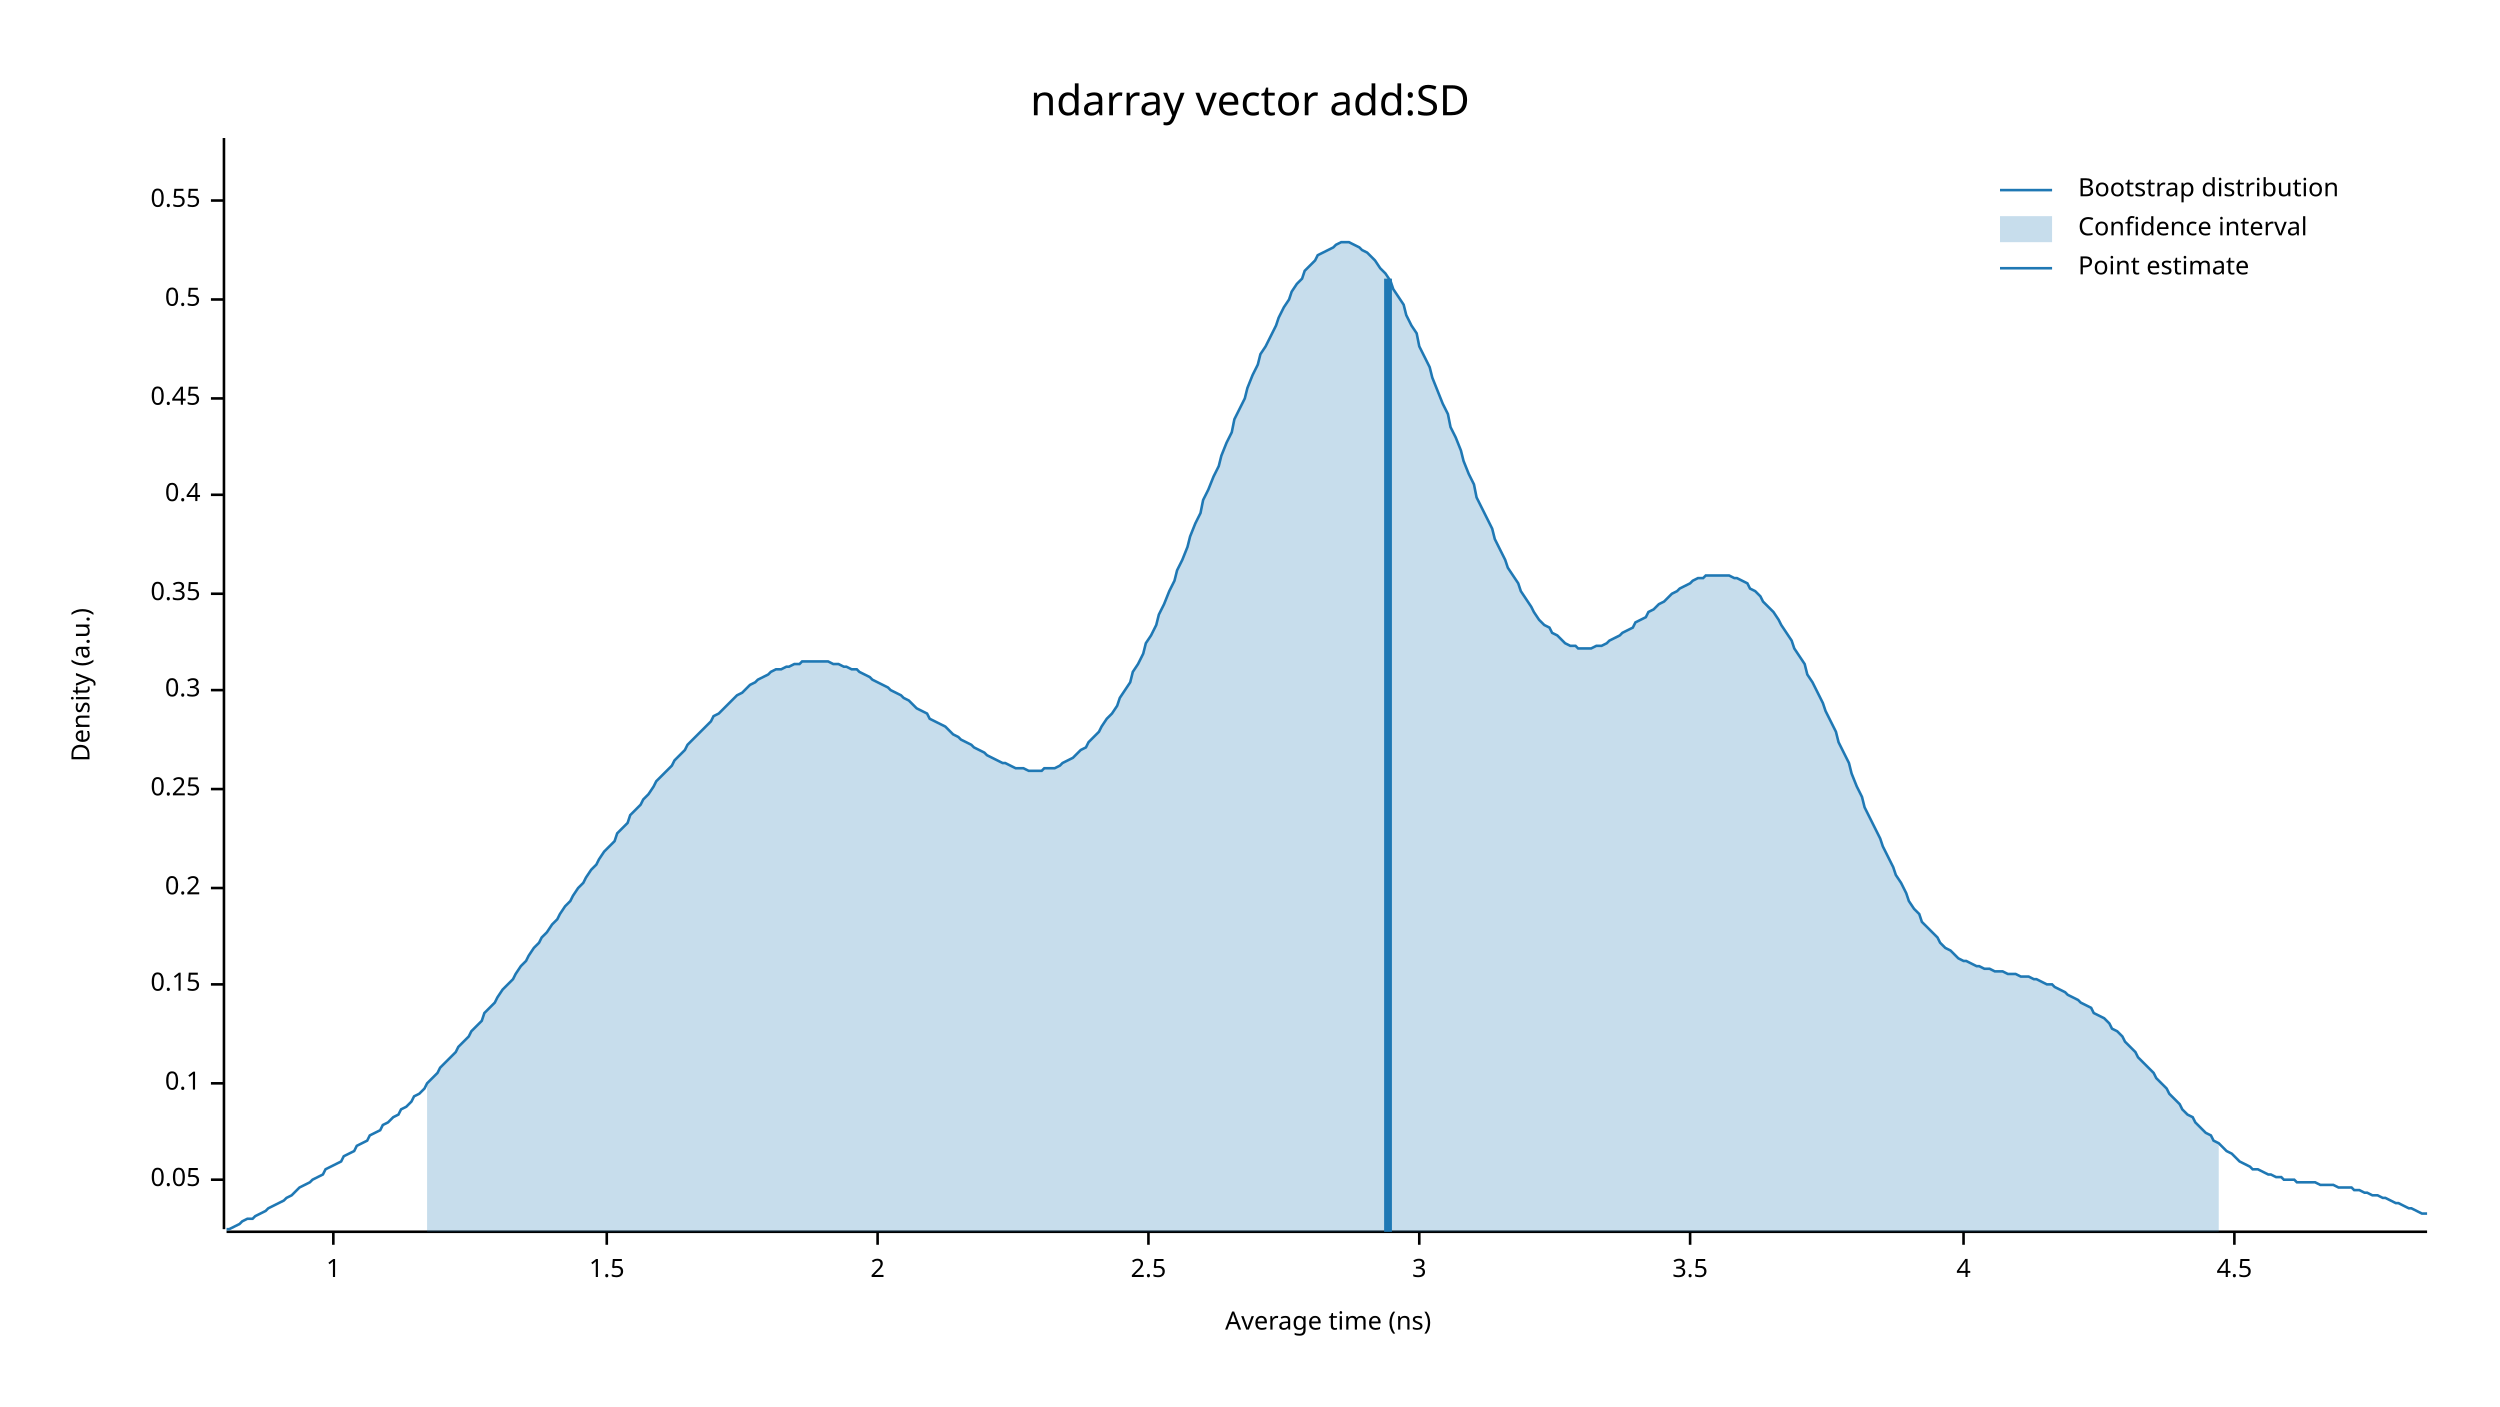
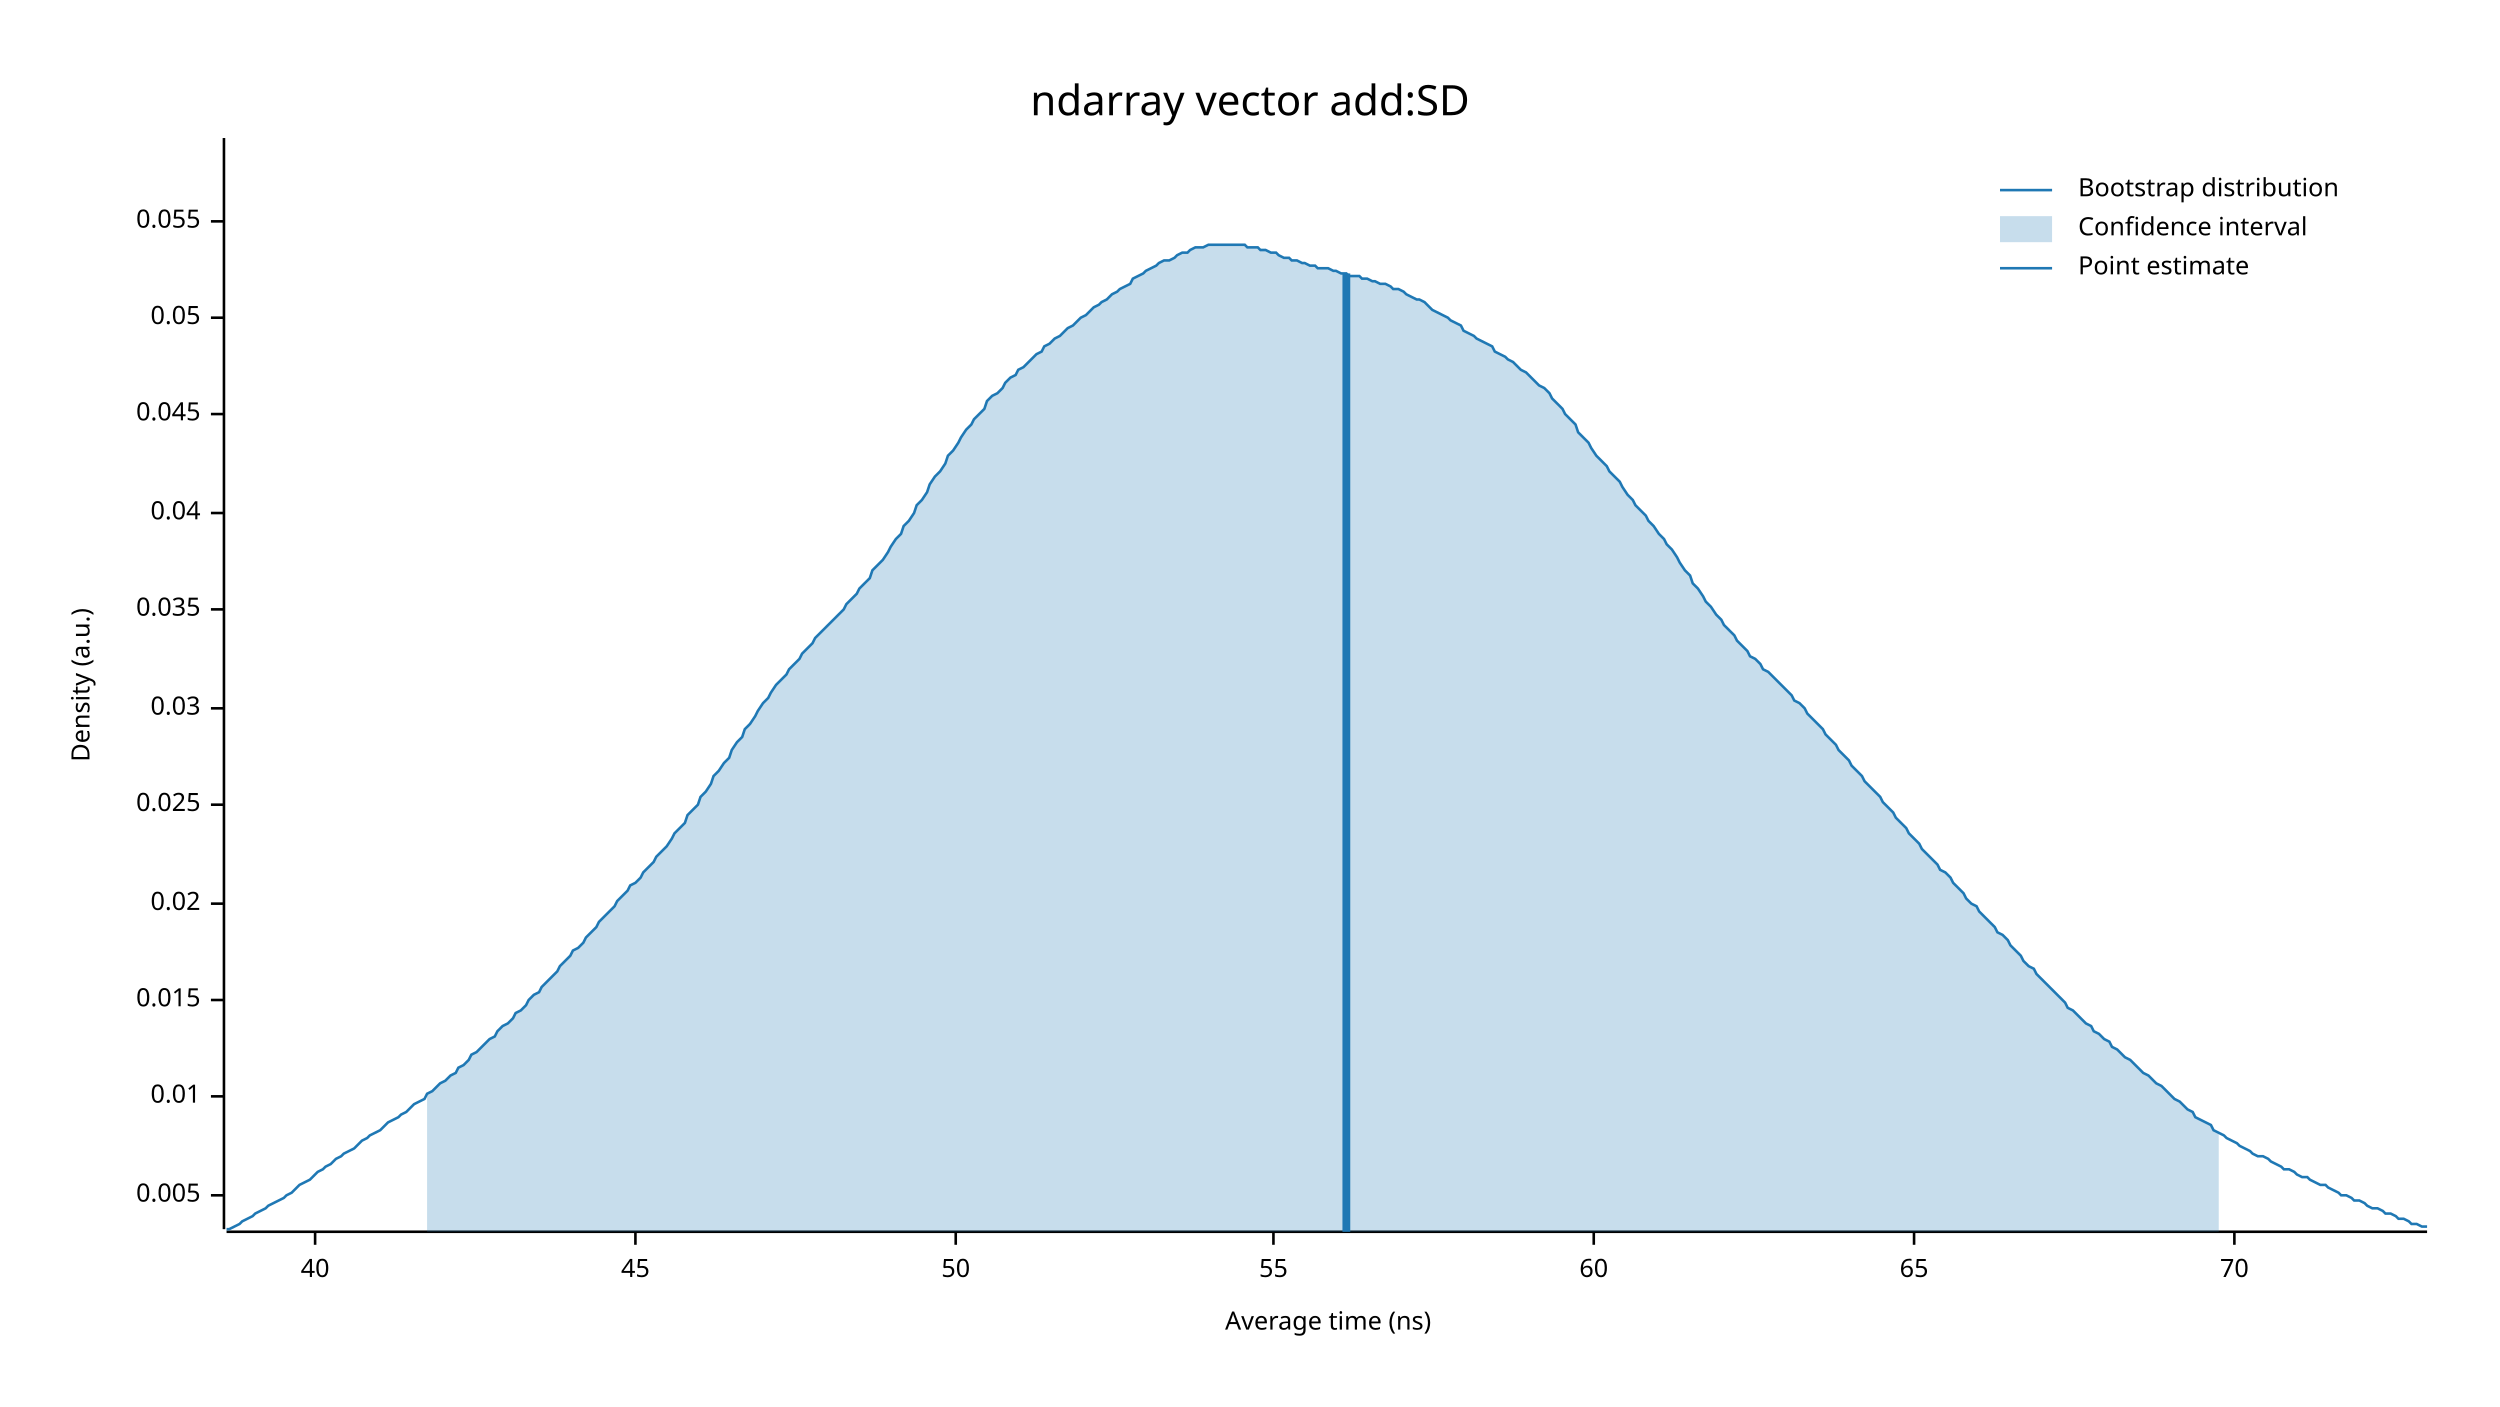
<svg xmlns="http://www.w3.org/2000/svg" width="960" height="540" viewBox="0 0 960 540">
  <text x="480" y="32" dy="0.76em" text-anchor="middle" font-family="sans-serif" font-size="16.129" opacity="1" fill="#000000">
ndarray vector add:SD
</text>
  <text x="27" y="263" dy="0.76em" text-anchor="middle" font-family="sans-serif" font-size="9.677" opacity="1" fill="#000000" transform="rotate(270, 27, 263)">
Density (a.u.)
</text>
  <text x="510" y="513" dy="-0.5ex" text-anchor="middle" font-family="sans-serif" font-size="9.677" opacity="1" fill="#000000">
Average time (ns)
</text>
  <polyline fill="none" opacity="1" stroke="#000000" stroke-width="1" points="86,53 86,472 " />
-   <text x="77" y="453" dy="0.5ex" text-anchor="end" font-family="sans-serif" font-size="9.677" opacity="1" fill="#000000">
+   <text x="77" y="459" dy="0.5ex" text-anchor="end" font-family="sans-serif" font-size="9.677" opacity="1" fill="#000000">
+ 0.005
+ </text>
+   <polyline fill="none" opacity="1" stroke="#000000" stroke-width="1" points="81,459 86,459 " />
+   <text x="77" y="421" dy="0.5ex" text-anchor="end" font-family="sans-serif" font-size="9.677" opacity="1" fill="#000000">
+ 0.01
+ </text>
+   <polyline fill="none" opacity="1" stroke="#000000" stroke-width="1" points="81,421 86,421 " />
+   <text x="77" y="384" dy="0.5ex" text-anchor="end" font-family="sans-serif" font-size="9.677" opacity="1" fill="#000000">
+ 0.015
+ </text>
+   <polyline fill="none" opacity="1" stroke="#000000" stroke-width="1" points="81,384 86,384 " />
+   <text x="77" y="347" dy="0.5ex" text-anchor="end" font-family="sans-serif" font-size="9.677" opacity="1" fill="#000000">
+ 0.02
+ </text>
+   <polyline fill="none" opacity="1" stroke="#000000" stroke-width="1" points="81,347 86,347 " />
+   <text x="77" y="309" dy="0.5ex" text-anchor="end" font-family="sans-serif" font-size="9.677" opacity="1" fill="#000000">
+ 0.025
+ </text>
+   <polyline fill="none" opacity="1" stroke="#000000" stroke-width="1" points="81,309 86,309 " />
+   <text x="77" y="272" dy="0.5ex" text-anchor="end" font-family="sans-serif" font-size="9.677" opacity="1" fill="#000000">
+ 0.03
+ </text>
+   <polyline fill="none" opacity="1" stroke="#000000" stroke-width="1" points="81,272 86,272 " />
+   <text x="77" y="234" dy="0.5ex" text-anchor="end" font-family="sans-serif" font-size="9.677" opacity="1" fill="#000000">
+ 0.035
+ </text>
+   <polyline fill="none" opacity="1" stroke="#000000" stroke-width="1" points="81,234 86,234 " />
+   <text x="77" y="197" dy="0.5ex" text-anchor="end" font-family="sans-serif" font-size="9.677" opacity="1" fill="#000000">
+ 0.04
+ </text>
+   <polyline fill="none" opacity="1" stroke="#000000" stroke-width="1" points="81,197 86,197 " />
+   <text x="77" y="159" dy="0.5ex" text-anchor="end" font-family="sans-serif" font-size="9.677" opacity="1" fill="#000000">
+ 0.045
+ </text>
+   <polyline fill="none" opacity="1" stroke="#000000" stroke-width="1" points="81,159 86,159 " />
+   <text x="77" y="122" dy="0.5ex" text-anchor="end" font-family="sans-serif" font-size="9.677" opacity="1" fill="#000000">
0.05
</text>
-   <polyline fill="none" opacity="1" stroke="#000000" stroke-width="1" points="81,453 86,453 " />
-   <text x="77" y="416" dy="0.5ex" text-anchor="end" font-family="sans-serif" font-size="9.677" opacity="1" fill="#000000">
- 0.1
+   <polyline fill="none" opacity="1" stroke="#000000" stroke-width="1" points="81,122 86,122 " />
+   <text x="77" y="85" dy="0.5ex" text-anchor="end" font-family="sans-serif" font-size="9.677" opacity="1" fill="#000000">
+ 0.055
</text>
-   <polyline fill="none" opacity="1" stroke="#000000" stroke-width="1" points="81,416 86,416 " />
-   <text x="77" y="378" dy="0.5ex" text-anchor="end" font-family="sans-serif" font-size="9.677" opacity="1" fill="#000000">
- 0.15
+   <polyline fill="none" opacity="1" stroke="#000000" stroke-width="1" points="81,85 86,85 " />
+   <polyline fill="none" opacity="1" stroke="#000000" stroke-width="1" points="87,473 932,473 " />
+   <text x="121" y="483" dy="0.76em" text-anchor="middle" font-family="sans-serif" font-size="9.677" opacity="1" fill="#000000">
+ 40
</text>
-   <polyline fill="none" opacity="1" stroke="#000000" stroke-width="1" points="81,378 86,378 " />
-   <text x="77" y="341" dy="0.5ex" text-anchor="end" font-family="sans-serif" font-size="9.677" opacity="1" fill="#000000">
- 0.2
+   <polyline fill="none" opacity="1" stroke="#000000" stroke-width="1" points="121,473 121,478 " />
+   <text x="244" y="483" dy="0.76em" text-anchor="middle" font-family="sans-serif" font-size="9.677" opacity="1" fill="#000000">
+ 45
</text>
-   <polyline fill="none" opacity="1" stroke="#000000" stroke-width="1" points="81,341 86,341 " />
-   <text x="77" y="303" dy="0.5ex" text-anchor="end" font-family="sans-serif" font-size="9.677" opacity="1" fill="#000000">
- 0.25
+   <polyline fill="none" opacity="1" stroke="#000000" stroke-width="1" points="244,473 244,478 " />
+   <text x="367" y="483" dy="0.76em" text-anchor="middle" font-family="sans-serif" font-size="9.677" opacity="1" fill="#000000">
+ 50
</text>
-   <polyline fill="none" opacity="1" stroke="#000000" stroke-width="1" points="81,303 86,303 " />
-   <text x="77" y="265" dy="0.5ex" text-anchor="end" font-family="sans-serif" font-size="9.677" opacity="1" fill="#000000">
- 0.3
+   <polyline fill="none" opacity="1" stroke="#000000" stroke-width="1" points="367,473 367,478 " />
+   <text x="489" y="483" dy="0.76em" text-anchor="middle" font-family="sans-serif" font-size="9.677" opacity="1" fill="#000000">
+ 55
</text>
-   <polyline fill="none" opacity="1" stroke="#000000" stroke-width="1" points="81,265 86,265 " />
-   <text x="77" y="228" dy="0.5ex" text-anchor="end" font-family="sans-serif" font-size="9.677" opacity="1" fill="#000000">
- 0.35
+   <polyline fill="none" opacity="1" stroke="#000000" stroke-width="1" points="489,473 489,478 " />
+   <text x="612" y="483" dy="0.76em" text-anchor="middle" font-family="sans-serif" font-size="9.677" opacity="1" fill="#000000">
+ 60
</text>
-   <polyline fill="none" opacity="1" stroke="#000000" stroke-width="1" points="81,228 86,228 " />
-   <text x="77" y="190" dy="0.5ex" text-anchor="end" font-family="sans-serif" font-size="9.677" opacity="1" fill="#000000">
- 0.4
+   <polyline fill="none" opacity="1" stroke="#000000" stroke-width="1" points="612,473 612,478 " />
+   <text x="735" y="483" dy="0.76em" text-anchor="middle" font-family="sans-serif" font-size="9.677" opacity="1" fill="#000000">
+ 65
</text>
-   <polyline fill="none" opacity="1" stroke="#000000" stroke-width="1" points="81,190 86,190 " />
-   <text x="77" y="153" dy="0.5ex" text-anchor="end" font-family="sans-serif" font-size="9.677" opacity="1" fill="#000000">
- 0.45
- </text>
-   <polyline fill="none" opacity="1" stroke="#000000" stroke-width="1" points="81,153 86,153 " />
-   <text x="77" y="115" dy="0.5ex" text-anchor="end" font-family="sans-serif" font-size="9.677" opacity="1" fill="#000000">
- 0.5
- </text>
-   <polyline fill="none" opacity="1" stroke="#000000" stroke-width="1" points="81,115 86,115 " />
-   <text x="77" y="77" dy="0.5ex" text-anchor="end" font-family="sans-serif" font-size="9.677" opacity="1" fill="#000000">
- 0.55
- </text>
-   <polyline fill="none" opacity="1" stroke="#000000" stroke-width="1" points="81,77 86,77 " />
-   <polyline fill="none" opacity="1" stroke="#000000" stroke-width="1" points="87,473 932,473 " />
-   <text x="128" y="483" dy="0.76em" text-anchor="middle" font-family="sans-serif" font-size="9.677" opacity="1" fill="#000000">
- 1
- </text>
-   <polyline fill="none" opacity="1" stroke="#000000" stroke-width="1" points="128,473 128,478 " />
-   <text x="233" y="483" dy="0.76em" text-anchor="middle" font-family="sans-serif" font-size="9.677" opacity="1" fill="#000000">
- 1.5
- </text>
-   <polyline fill="none" opacity="1" stroke="#000000" stroke-width="1" points="233,473 233,478 " />
-   <text x="337" y="483" dy="0.76em" text-anchor="middle" font-family="sans-serif" font-size="9.677" opacity="1" fill="#000000">
- 2
- </text>
-   <polyline fill="none" opacity="1" stroke="#000000" stroke-width="1" points="337,473 337,478 " />
-   <text x="441" y="483" dy="0.76em" text-anchor="middle" font-family="sans-serif" font-size="9.677" opacity="1" fill="#000000">
- 2.5
- </text>
-   <polyline fill="none" opacity="1" stroke="#000000" stroke-width="1" points="441,473 441,478 " />
-   <text x="545" y="483" dy="0.76em" text-anchor="middle" font-family="sans-serif" font-size="9.677" opacity="1" fill="#000000">
- 3
- </text>
-   <polyline fill="none" opacity="1" stroke="#000000" stroke-width="1" points="545,473 545,478 " />
-   <text x="649" y="483" dy="0.76em" text-anchor="middle" font-family="sans-serif" font-size="9.677" opacity="1" fill="#000000">
- 3.5
- </text>
-   <polyline fill="none" opacity="1" stroke="#000000" stroke-width="1" points="649,473 649,478 " />
-   <text x="754" y="483" dy="0.76em" text-anchor="middle" font-family="sans-serif" font-size="9.677" opacity="1" fill="#000000">
- 4
- </text>
-   <polyline fill="none" opacity="1" stroke="#000000" stroke-width="1" points="754,473 754,478 " />
+   <polyline fill="none" opacity="1" stroke="#000000" stroke-width="1" points="735,473 735,478 " />
  <text x="858" y="483" dy="0.76em" text-anchor="middle" font-family="sans-serif" font-size="9.677" opacity="1" fill="#000000">
- 4.5
+ 70
</text>
  <polyline fill="none" opacity="1" stroke="#000000" stroke-width="1" points="858,473 858,478 " />
-   <polyline fill="none" opacity="1" stroke="#1F78B4" stroke-width="1" points="87,472 88,472 90,471 92,470 93,469 95,468 97,468 98,467 100,466 102,465 103,464 105,463 107,462 109,461 110,460 112,459 114,457 115,456 117,455 119,454 120,453 122,452 124,451 125,449 127,448 129,447 131,446 132,444 134,443 136,442 137,440 139,439 141,438 142,436 144,435 146,434 147,432 149,431 151,429 153,428 154,426 156,425 158,423 159,421 161,420 163,418 164,416 166,414 168,412 169,410 171,408 173,406 175,404 176,402 178,400 180,398 181,396 183,394 185,392 186,389 188,387 190,385 191,383 193,380 195,378 197,376 198,374 200,371 202,369 203,367 205,364 207,362 208,360 210,358 212,355 214,353 215,351 217,348 219,346 220,344 222,341 224,339 225,337 227,334 229,332 230,330 232,327 234,325 236,323 237,320 239,318 241,316 242,313 244,311 246,309 247,307 249,305 251,302 252,300 254,298 256,296 258,294 259,292 261,290 263,288 264,286 266,284 268,282 269,281 271,279 273,277 274,275 276,274 278,272 280,270 281,269 283,267 285,266 286,265 288,263 290,262 291,261 293,260 295,259 296,258 298,257 300,257 302,256 303,256 305,255 307,255 308,254 310,254 312,254 313,254 315,254 317,254 318,254 320,255 322,255 324,256 325,256 327,257 329,257 330,258 332,259 334,260 335,261 337,262 339,263 341,264 342,265 344,266 346,267 347,268 349,269 351,271 352,272 354,273 356,274 357,276 359,277 361,278 363,279 364,280 366,282 368,283 369,284 371,285 373,286 374,287 376,288 378,289 379,290 381,291 383,292 385,293 386,293 388,294 390,295 391,295 393,295 395,296 396,296 398,296 400,296 401,295 403,295 405,295 407,294 408,293 410,292 412,291 413,290 415,288 417,287 418,285 420,283 422,281 423,279 425,276 427,274 429,271 430,268 432,265 434,262 435,258 437,255 439,251 440,247 442,244 444,240 445,236 447,232 449,227 451,223 452,219 454,215 456,210 457,206 459,201 461,197 462,192 464,188 466,183 468,179 469,175 471,170 473,166 474,161 476,157 478,153 479,149 481,144 483,140 484,136 486,133 488,129 490,125 491,122 493,118 495,115 496,112 498,109 500,107 501,104 503,102 505,100 506,98 508,97 510,96 512,95 513,94 515,93 517,93 518,93 520,94 522,95 523,96 525,97 527,99 528,100 530,103 532,105 534,108 535,111 537,114 539,117 540,121 542,125 544,128 545,133 547,137 549,141 550,145 552,150 554,155 556,159 557,164 559,168 561,173 562,177 564,182 566,186 567,191 569,195 571,199 573,203 574,207 576,211 578,215 579,218 581,221 583,224 584,227 586,230 588,233 589,235 591,238 593,240 595,241 596,243 598,244 600,246 601,247 603,248 605,248 606,249 608,249 610,249 611,249 613,248 615,248 617,247 618,246 620,245 622,244 623,243 625,242 627,241 628,239 630,238 632,237 633,235 635,234 637,232 639,231 640,230 642,228 644,227 645,226 647,225 649,224 650,223 652,222 654,222 655,221 657,221 659,221 661,221 662,221 664,221 666,222 667,222 669,223 671,224 672,226 674,227 676,229 677,231 679,233 681,235 683,238 684,240 686,243 688,246 689,249 691,252 693,255 694,259 696,262 698,266 700,270 701,273 703,277 705,281 706,285 708,289 710,293 711,297 713,302 715,306 716,310 718,314 720,318 722,322 723,325 725,329 727,333 728,336 730,339 732,343 733,346 735,349 737,351 738,354 740,356 742,358 744,360 745,362 747,364 749,365 750,366 752,368 754,369 755,369 757,370 759,371 760,371 762,372 764,372 766,373 767,373 769,373 771,374 772,374 774,374 776,375 777,375 779,375 781,376 782,376 784,377 786,378 788,378 789,379 791,380 793,381 794,382 796,383 798,384 799,385 801,386 803,387 804,389 806,390 808,391 810,393 811,395 813,396 815,398 816,400 818,402 820,404 821,406 823,408 825,410 827,412 828,414 830,416 832,418 833,420 835,422 837,424 838,426 840,428 842,429 843,431 845,433 847,435 849,436 850,438 852,439 854,441 855,442 857,443 859,445 860,446 862,447 864,448 865,449 867,449 869,450 871,451 872,451 874,452 876,452 877,453 879,453 881,453 882,454 884,454 886,454 887,454 889,454 891,455 893,455 894,455 896,455 898,456 899,456 901,456 903,456 904,457 906,457 908,458 909,458 911,459 913,459 915,460 916,460 918,461 920,462 921,462 923,463 925,464 926,464 928,465 930,466 932,466 " />
-   <polygon opacity="0.25" fill="#1F78B4" points="164,416 166,414 168,412 169,410 171,408 173,406 175,404 176,402 178,400 180,398 181,396 183,394 185,392 186,389 188,387 190,385 191,383 193,380 195,378 197,376 198,374 200,371 202,369 203,367 205,364 207,362 208,360 210,358 212,355 214,353 215,351 217,348 219,346 220,344 222,341 224,339 225,337 227,334 229,332 230,330 232,327 234,325 236,323 237,320 239,318 241,316 242,313 244,311 246,309 247,307 249,305 251,302 252,300 254,298 256,296 258,294 259,292 261,290 263,288 264,286 266,284 268,282 269,281 271,279 273,277 274,275 276,274 278,272 280,270 281,269 283,267 285,266 286,265 288,263 290,262 291,261 293,260 295,259 296,258 298,257 300,257 302,256 303,256 305,255 307,255 308,254 310,254 312,254 313,254 315,254 317,254 318,254 320,255 322,255 324,256 325,256 327,257 329,257 330,258 332,259 334,260 335,261 337,262 339,263 341,264 342,265 344,266 346,267 347,268 349,269 351,271 352,272 354,273 356,274 357,276 359,277 361,278 363,279 364,280 366,282 368,283 369,284 371,285 373,286 374,287 376,288 378,289 379,290 381,291 383,292 385,293 386,293 388,294 390,295 391,295 393,295 395,296 396,296 398,296 400,296 401,295 403,295 405,295 407,294 408,293 410,292 412,291 413,290 415,288 417,287 418,285 420,283 422,281 423,279 425,276 427,274 429,271 430,268 432,265 434,262 435,258 437,255 439,251 440,247 442,244 444,240 445,236 447,232 449,227 451,223 452,219 454,215 456,210 457,206 459,201 461,197 462,192 464,188 466,183 468,179 469,175 471,170 473,166 474,161 476,157 478,153 479,149 481,144 483,140 484,136 486,133 488,129 490,125 491,122 493,118 495,115 496,112 498,109 500,107 501,104 503,102 505,100 506,98 508,97 510,96 512,95 513,94 515,93 517,93 518,93 520,94 522,95 523,96 525,97 527,99 528,100 530,103 532,105 534,108 535,111 537,114 539,117 540,121 542,125 544,128 545,133 547,137 549,141 550,145 552,150 554,155 556,159 557,164 559,168 561,173 562,177 564,182 566,186 567,191 569,195 571,199 573,203 574,207 576,211 578,215 579,218 581,221 583,224 584,227 586,230 588,233 589,235 591,238 593,240 595,241 596,243 598,244 600,246 601,247 603,248 605,248 606,249 608,249 610,249 611,249 613,248 615,248 617,247 618,246 620,245 622,244 623,243 625,242 627,241 628,239 630,238 632,237 633,235 635,234 637,232 639,231 640,230 642,228 644,227 645,226 647,225 649,224 650,223 652,222 654,222 655,221 657,221 659,221 661,221 662,221 664,221 666,222 667,222 669,223 671,224 672,226 674,227 676,229 677,231 679,233 681,235 683,238 684,240 686,243 688,246 689,249 691,252 693,255 694,259 696,262 698,266 700,270 701,273 703,277 705,281 706,285 708,289 710,293 711,297 713,302 715,306 716,310 718,314 720,318 722,322 723,325 725,329 727,333 728,336 730,339 732,343 733,346 735,349 737,351 738,354 740,356 742,358 744,360 745,362 747,364 749,365 750,366 752,368 754,369 755,369 757,370 759,371 760,371 762,372 764,372 766,373 767,373 769,373 771,374 772,374 774,374 776,375 777,375 779,375 781,376 782,376 784,377 786,378 788,378 789,379 791,380 793,381 794,382 796,383 798,384 799,385 801,386 803,387 804,389 806,390 808,391 810,393 811,395 813,396 815,398 816,400 818,402 820,404 821,406 823,408 825,410 827,412 828,414 830,416 832,418 833,420 835,422 837,424 838,426 840,428 842,429 843,431 845,433 847,435 849,436 850,438 852,439 852,473 164,473 " />
-   <polyline fill="none" opacity="1" stroke="#1F78B4" stroke-width="3" points="533,473 533,107 " />
+   <polyline fill="none" opacity="1" stroke="#1F78B4" stroke-width="1" points="87,472 88,472 90,471 92,470 93,469 95,468 97,467 98,466 100,465 102,464 103,463 105,462 107,461 109,460 110,459 112,458 114,456 115,455 117,454 119,453 120,452 122,450 124,449 125,448 127,447 129,445 131,444 132,443 134,442 136,441 137,440 139,438 141,437 142,436 144,435 146,434 147,433 149,431 151,430 153,429 154,428 156,427 158,425 159,424 161,423 163,422 164,420 166,419 168,417 169,416 171,415 173,413 175,412 176,410 178,409 180,407 181,405 183,404 185,402 186,401 188,399 190,398 191,396 193,394 195,393 197,391 198,389 200,388 202,386 203,384 205,382 207,381 208,379 210,377 212,375 214,373 215,371 217,369 219,367 220,365 222,364 224,362 225,360 227,358 229,356 230,354 232,352 234,350 236,348 237,346 239,344 241,342 242,340 244,339 246,337 247,335 249,333 251,331 252,329 254,327 256,325 258,322 259,320 261,318 263,316 264,313 266,311 268,309 269,306 271,304 273,301 274,298 276,296 278,293 280,291 281,288 283,285 285,283 286,280 288,278 290,275 291,273 293,270 295,268 296,266 298,263 300,261 302,259 303,257 305,255 307,253 308,251 310,249 312,247 313,245 315,243 317,241 318,240 320,238 322,236 324,234 325,232 327,230 329,228 330,226 332,224 334,222 335,219 337,217 339,215 341,212 342,210 344,207 346,205 347,202 349,200 351,197 352,194 354,192 356,189 357,186 359,183 361,181 363,178 364,175 366,173 368,170 369,168 371,165 373,163 374,161 376,159 378,157 379,154 381,152 383,151 385,149 386,147 388,145 390,144 391,142 393,141 395,139 396,138 398,136 400,135 401,133 403,132 405,130 407,129 408,128 410,126 412,125 413,124 415,122 417,121 418,120 420,118 422,117 423,116 425,115 427,113 429,112 430,111 432,110 434,109 435,107 437,106 439,105 440,104 442,103 444,102 445,101 447,100 449,100 451,99 452,98 454,97 456,97 457,96 459,95 461,95 462,95 464,94 466,94 468,94 469,94 471,94 473,94 474,94 476,94 478,94 479,95 481,95 483,95 484,96 486,96 488,97 490,97 491,98 493,99 495,99 496,100 498,100 500,101 501,101 503,102 505,102 506,103 508,103 510,103 512,104 513,104 515,105 517,105 518,106 520,106 522,106 523,107 525,107 527,108 528,108 530,109 532,109 534,110 535,111 537,111 539,112 540,113 542,114 544,115 545,115 547,116 549,118 550,119 552,120 554,121 556,122 557,123 559,124 561,125 562,127 564,128 566,129 567,130 569,131 571,132 573,133 574,135 576,136 578,137 579,138 581,139 583,141 584,142 586,143 588,145 589,146 591,148 593,149 595,151 596,153 598,155 600,157 601,159 603,161 605,163 606,166 608,168 610,170 611,172 613,175 615,177 617,179 618,181 620,183 622,185 623,187 625,190 627,192 628,194 630,196 632,198 633,200 635,202 637,205 639,207 640,209 642,211 644,214 645,216 647,219 649,221 650,224 652,226 654,229 655,231 657,233 659,236 661,238 662,240 664,242 666,244 667,246 669,248 671,250 672,252 674,253 676,255 677,257 679,258 681,260 683,262 684,263 686,265 688,267 689,269 691,270 693,272 694,274 696,276 698,278 700,280 701,282 703,284 705,286 706,288 708,290 710,292 711,294 713,296 715,298 716,300 718,302 720,304 722,306 723,308 725,310 727,312 728,314 730,316 732,318 733,320 735,322 737,324 738,326 740,328 742,330 744,332 745,334 747,335 749,337 750,339 752,341 754,343 755,345 757,347 759,348 760,350 762,352 764,354 766,356 767,358 769,359 771,361 772,363 774,365 776,367 777,369 779,371 781,372 782,374 784,376 786,378 788,380 789,381 791,383 793,385 794,387 796,388 798,390 799,391 801,393 803,394 804,396 806,397 808,399 810,400 811,402 813,403 815,405 816,406 818,407 820,409 821,410 823,412 825,413 827,415 828,416 830,417 832,419 833,420 835,422 837,423 838,424 840,426 842,427 843,429 845,430 847,431 849,432 850,434 852,435 854,436 855,437 857,438 859,439 860,440 862,441 864,442 865,443 867,444 869,444 871,445 872,446 874,447 876,448 877,449 879,449 881,450 882,451 884,452 886,452 887,453 889,454 891,455 893,455 894,456 896,457 898,458 899,459 901,459 903,460 904,461 906,461 908,462 909,463 911,464 913,464 915,465 916,466 918,466 920,467 921,468 923,468 925,469 926,470 928,470 930,471 932,471 " />
+   <polygon opacity="0.25" fill="#1F78B4" points="164,420 166,419 168,417 169,416 171,415 173,413 175,412 176,410 178,409 180,407 181,405 183,404 185,402 186,401 188,399 190,398 191,396 193,394 195,393 197,391 198,389 200,388 202,386 203,384 205,382 207,381 208,379 210,377 212,375 214,373 215,371 217,369 219,367 220,365 222,364 224,362 225,360 227,358 229,356 230,354 232,352 234,350 236,348 237,346 239,344 241,342 242,340 244,339 246,337 247,335 249,333 251,331 252,329 254,327 256,325 258,322 259,320 261,318 263,316 264,313 266,311 268,309 269,306 271,304 273,301 274,298 276,296 278,293 280,291 281,288 283,285 285,283 286,280 288,278 290,275 291,273 293,270 295,268 296,266 298,263 300,261 302,259 303,257 305,255 307,253 308,251 310,249 312,247 313,245 315,243 317,241 318,240 320,238 322,236 324,234 325,232 327,230 329,228 330,226 332,224 334,222 335,219 337,217 339,215 341,212 342,210 344,207 346,205 347,202 349,200 351,197 352,194 354,192 356,189 357,186 359,183 361,181 363,178 364,175 366,173 368,170 369,168 371,165 373,163 374,161 376,159 378,157 379,154 381,152 383,151 385,149 386,147 388,145 390,144 391,142 393,141 395,139 396,138 398,136 400,135 401,133 403,132 405,130 407,129 408,128 410,126 412,125 413,124 415,122 417,121 418,120 420,118 422,117 423,116 425,115 427,113 429,112 430,111 432,110 434,109 435,107 437,106 439,105 440,104 442,103 444,102 445,101 447,100 449,100 451,99 452,98 454,97 456,97 457,96 459,95 461,95 462,95 464,94 466,94 468,94 469,94 471,94 473,94 474,94 476,94 478,94 479,95 481,95 483,95 484,96 486,96 488,97 490,97 491,98 493,99 495,99 496,100 498,100 500,101 501,101 503,102 505,102 506,103 508,103 510,103 512,104 513,104 515,105 517,105 518,106 520,106 522,106 523,107 525,107 527,108 528,108 530,109 532,109 534,110 535,111 537,111 539,112 540,113 542,114 544,115 545,115 547,116 549,118 550,119 552,120 554,121 556,122 557,123 559,124 561,125 562,127 564,128 566,129 567,130 569,131 571,132 573,133 574,135 576,136 578,137 579,138 581,139 583,141 584,142 586,143 588,145 589,146 591,148 593,149 595,151 596,153 598,155 600,157 601,159 603,161 605,163 606,166 608,168 610,170 611,172 613,175 615,177 617,179 618,181 620,183 622,185 623,187 625,190 627,192 628,194 630,196 632,198 633,200 635,202 637,205 639,207 640,209 642,211 644,214 645,216 647,219 649,221 650,224 652,226 654,229 655,231 657,233 659,236 661,238 662,240 664,242 666,244 667,246 669,248 671,250 672,252 674,253 676,255 677,257 679,258 681,260 683,262 684,263 686,265 688,267 689,269 691,270 693,272 694,274 696,276 698,278 700,280 701,282 703,284 705,286 706,288 708,290 710,292 711,294 713,296 715,298 716,300 718,302 720,304 722,306 723,308 725,310 727,312 728,314 730,316 732,318 733,320 735,322 737,324 738,326 740,328 742,330 744,332 745,334 747,335 749,337 750,339 752,341 754,343 755,345 757,347 759,348 760,350 762,352 764,354 766,356 767,358 769,359 771,361 772,363 774,365 776,367 777,369 779,371 781,372 782,374 784,376 786,378 788,380 789,381 791,383 793,385 794,387 796,388 798,390 799,391 801,393 803,394 804,396 806,397 808,399 810,400 811,402 813,403 815,405 816,406 818,407 820,409 821,410 823,412 825,413 827,415 828,416 830,417 832,419 833,420 835,422 837,423 838,424 840,426 842,427 843,429 845,430 847,431 849,432 850,434 852,435 852,473 164,473 " />
+   <polyline fill="none" opacity="1" stroke="#1F78B4" stroke-width="3" points="517,473 517,105 " />
  <text x="798" y="68" dy="0.76em" text-anchor="start" font-family="sans-serif" font-size="9.677" opacity="1" fill="#000000">
Bootstrap distribution
</text>
  <text x="798" y="83" dy="0.76em" text-anchor="start" font-family="sans-serif" font-size="9.677" opacity="1" fill="#000000">
Confidence interval
</text>
  <text x="798" y="98" dy="0.76em" text-anchor="start" font-family="sans-serif" font-size="9.677" opacity="1" fill="#000000">
Point estimate
</text>
  <polyline fill="none" opacity="1" stroke="#1F78B4" stroke-width="1" points="768,73 788,73 " />
  <rect x="768" y="83" width="20" height="10" opacity="0.25" fill="#1F78B4" stroke="none" />
  <polyline fill="none" opacity="1" stroke="#1F78B4" stroke-width="1" points="768,103 788,103 " />
</svg>
